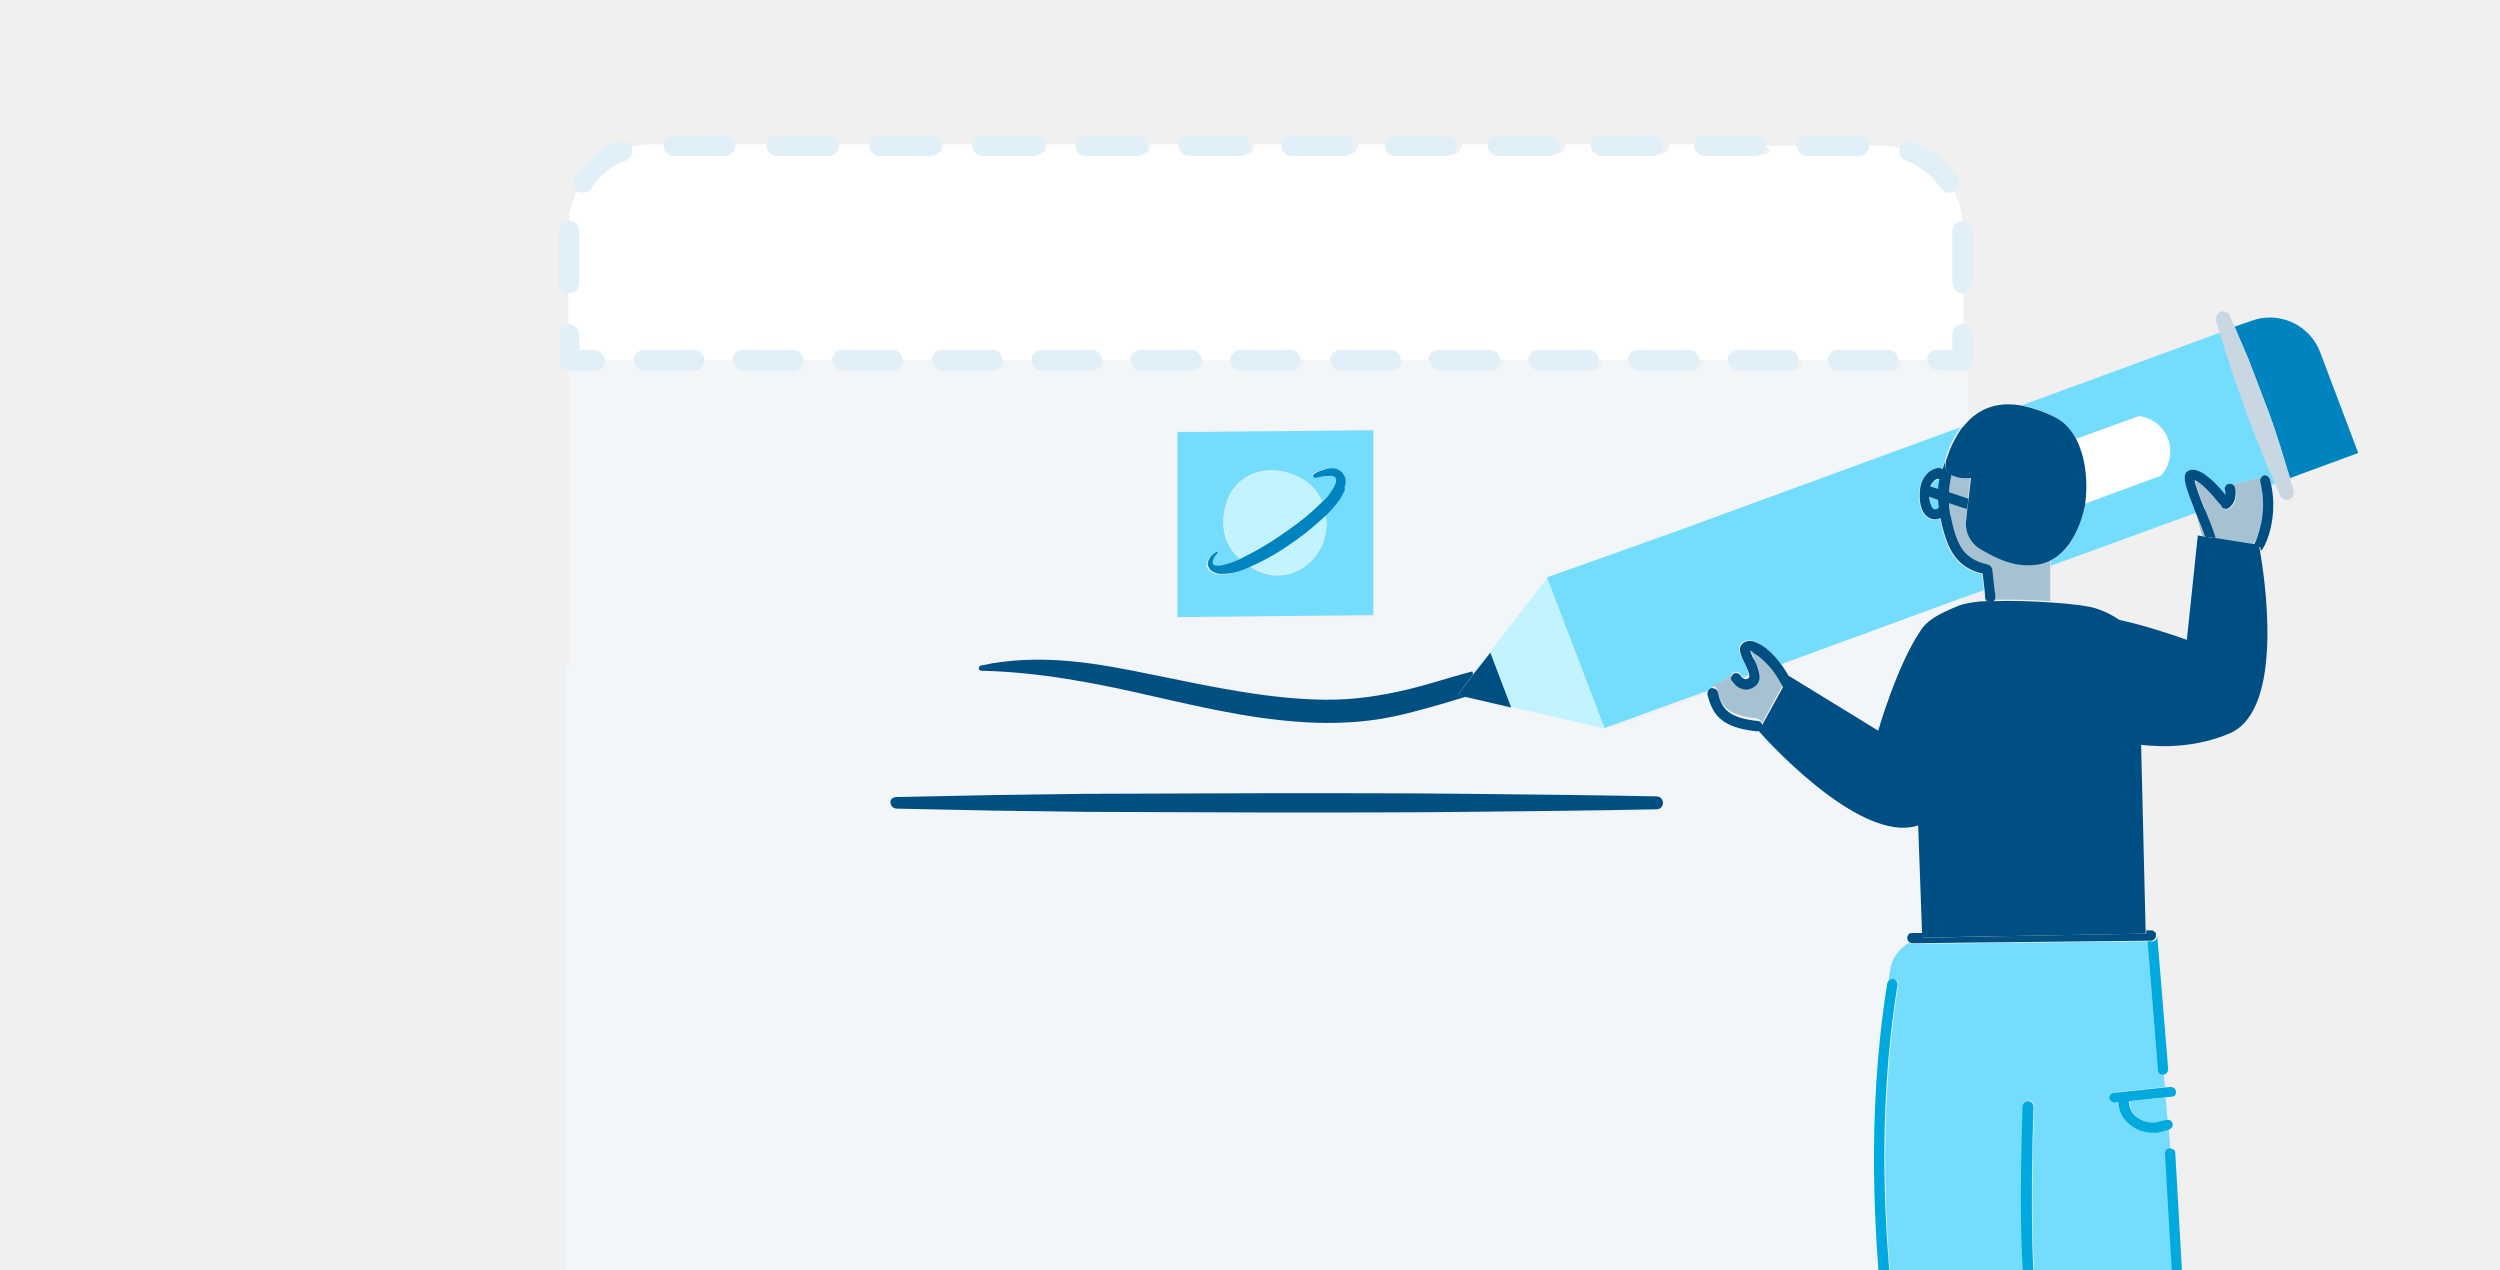
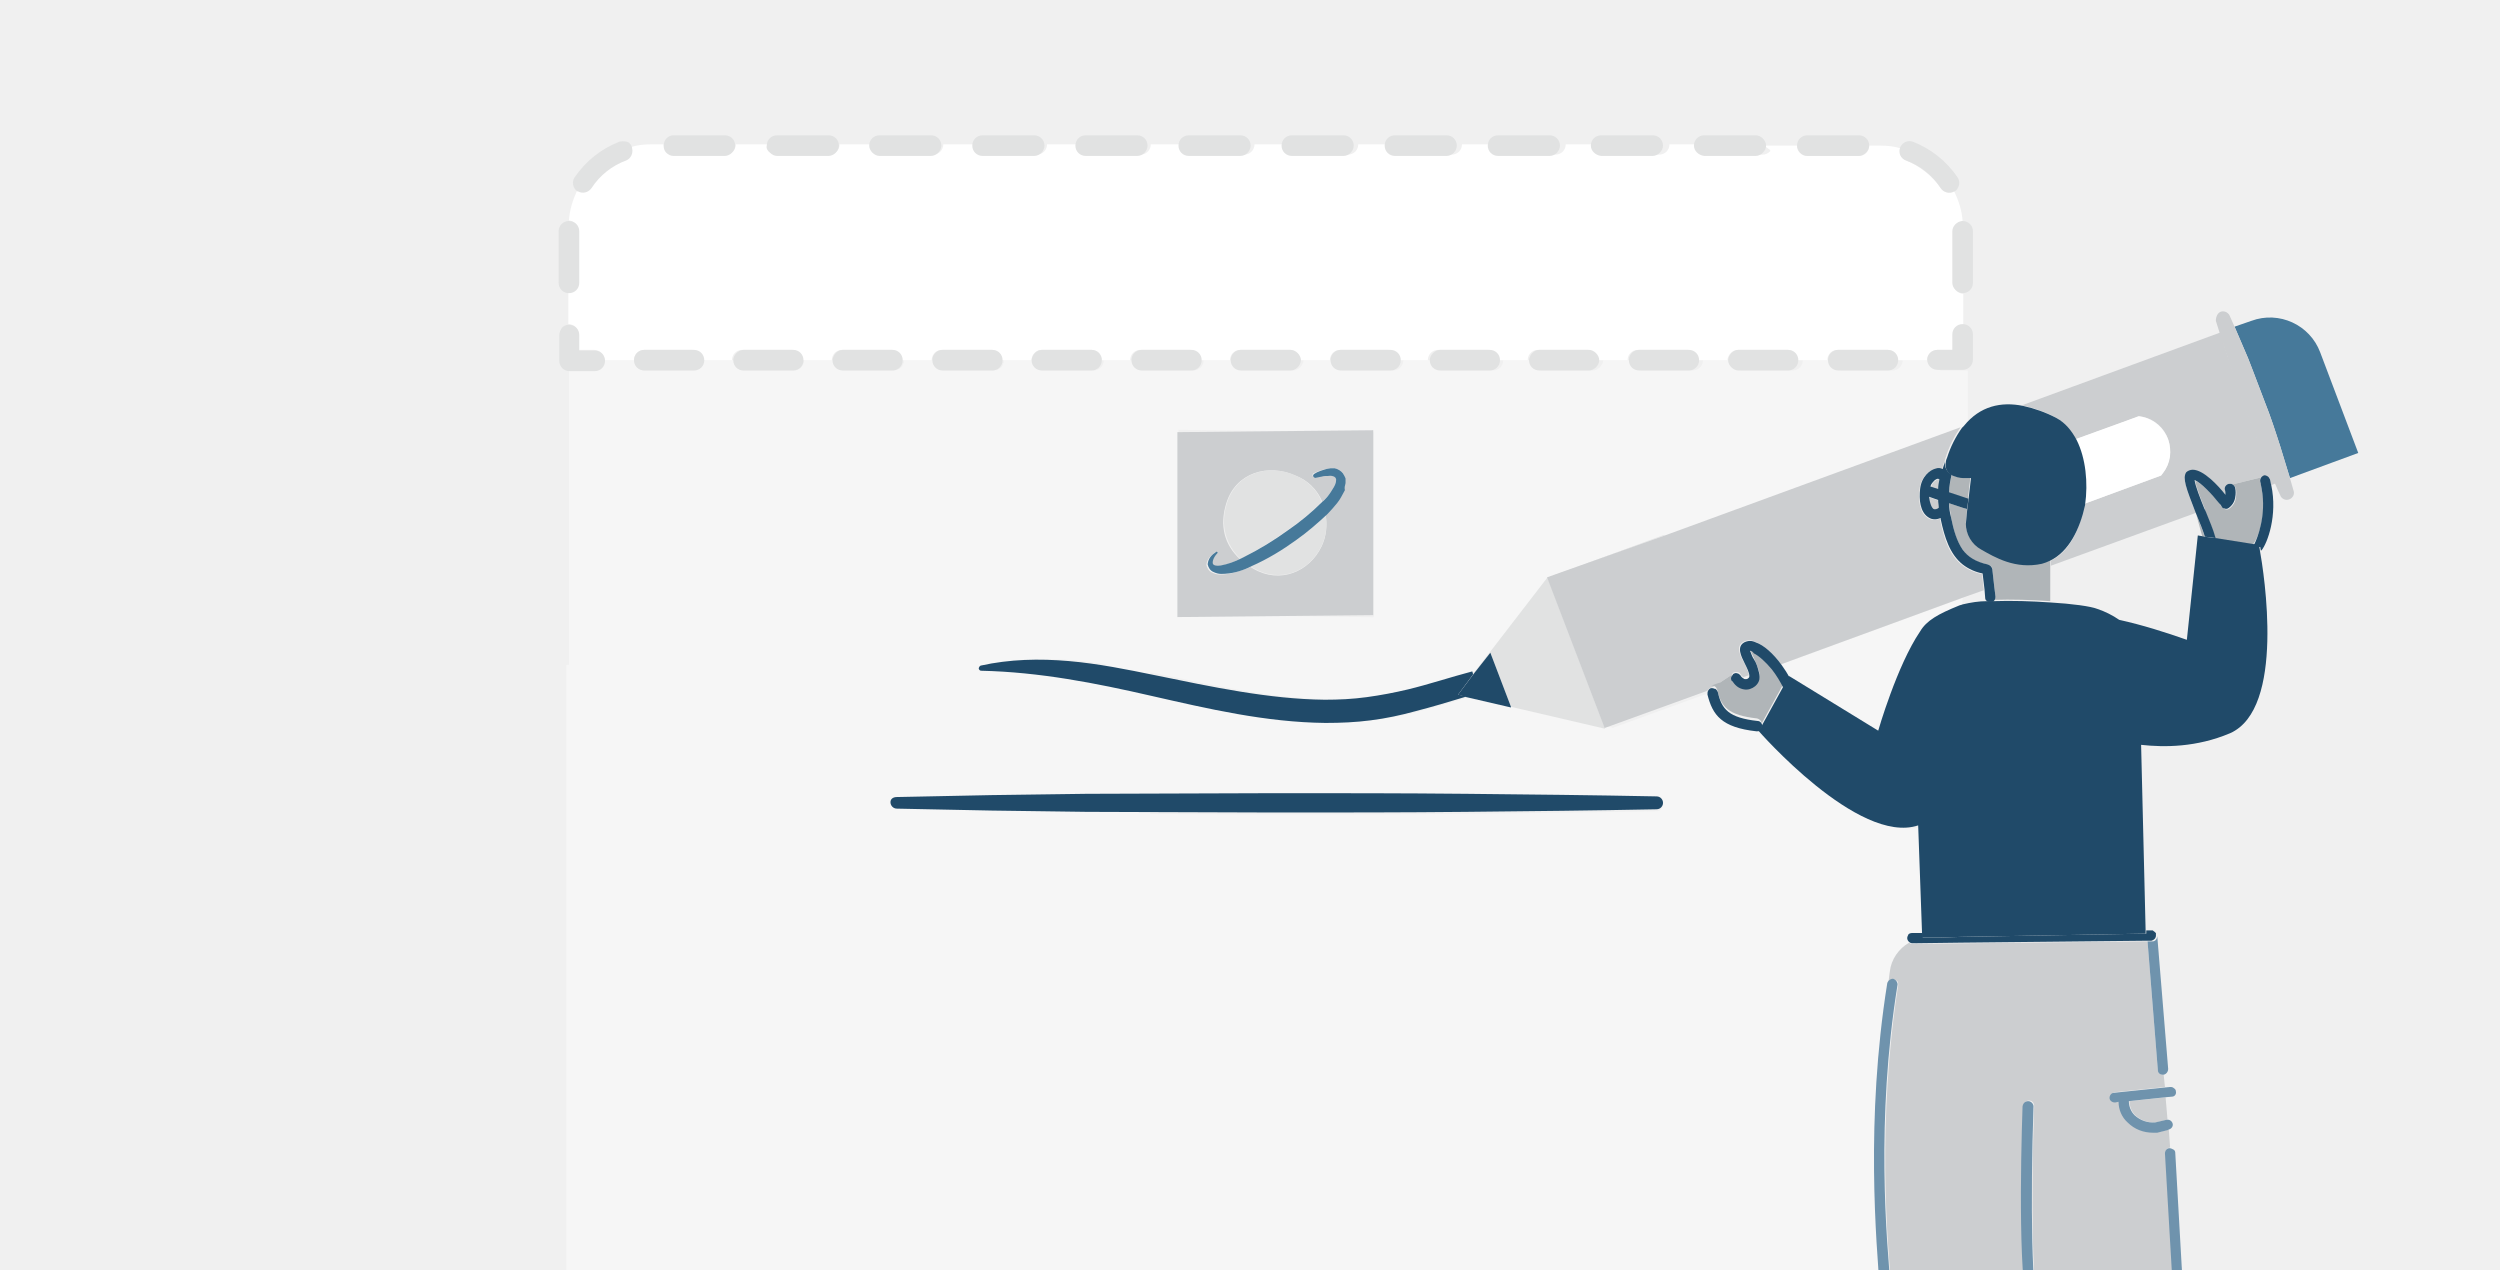
<svg xmlns="http://www.w3.org/2000/svg" id="Layer_1" viewBox="0 0 388 197">
-   <style>.st0{fill:none}.st1{fill:#f3f6f8}.st2{fill:#e9eff4}.st3{fill:#74dcfc}.st4{fill:#c2f4ff}.st5{fill:#0084c0}.st6{fill:#fff}.st7{fill:#e1eff9}.st9{fill:#004f82}.st10{fill:#00a9de}.st11{fill:#a6c1d1}.st12{fill:#004f84}</style>
+   <style>.st0{fill:none}.st1{fill:#F6F6F6}.st2{fill:#F6F6F6}.st3{fill:#CCCED0}.st4{fill:#E1E2E2}.st5{fill:#46799A}.st6{fill:#fff}.st7{fill:#E1E2E2}.st9{fill:#204A69}.st10{fill:#6F93AD}.st11{fill:#B0B5B8}.st12{fill:#204A69}</style>
  <g id="Page-1">
    <g id="Create-a-tagline">
      <g id="tagline" transform="translate(10 21)">
        <path id="Shape_2_" class="st0" d="M330.7 58.5l.2.5.9 3.3-.6-.1-1.7 16.2c-3.4-1.2-7-2.3-10.5-3.1-1.1-.7-2.2-1.3-3.4-1.7-1-.4-3.9-.8-7.3-1v-5.8l22.4-8.3z" />
        <path id="Shape_5_" class="st0" d="M285.8 201.7c0 4.3-.1 8.6-.4 11.5-.1.3-.1.5-.2.7s0 .4.1.6c0 .8-.2 1.5-.4 2.3-.7 1.4-7.1 2.7-9.5 3.9-.4.2-.8.5-1.1.9l-7.6-.1-81-.2c-11.5 0-22.9.1-34.4.1 1.7-.7 3.1-1.8 4.3-3.2 1.2-1.5 2-3.3 2.2-5.3.1-1.9.1-3.6.2-5.3l.4-10.6.2-5.4h126.6c.1 1.1.1 2.3.2 3.5.1 2.3.3 4.5.4 6.6z" />
        <path id="Shape_6_" class="st0" d="M302 184.5c.4-.1.7-.5.6-.9l2.6-.4c.1.2.2.4.4.5.6.4 1.7.7 3 .8 1.9 18.5 4.7 37.2 4.7 37.3-5.6-.1-11.3-.2-16.9-.2 3-13 4.2-32.2 4.5-37.1.5.1.9.1 1.1 0z" />
        <path id="Shape_7_" class="st0" d="M298 70.5l.1 1.3c0 .2.1.4.3.5v.1c-1.3 0-2.6.2-3.8.5v-1.1l3.4-1.3z" />
        <path id="Shape_10_" class="st1" d="M288 77.2c-3.6 5.3-6.5 15.4-6.5 15.4l-13.7-8.4c-.4-.7-.8-1.4-1.3-2.1l28.1-10.3v1.1c-.2 0-.4.1-.6.2-3.2 1.4-5 2.3-6 4.1z" />
        <path id="Shape_11_" class="st1" d="M81.5 150c-.2-2.7-1.3-5.4-2.9-7.5-.1-.1-.2-.2-.3-.4V36.5h3.9c.9 0 1.6-.7 1.6-1.6h4.6c0 .9.7 1.6 1.6 1.6h7.7c.9 0 1.6-.7 1.6-1.6h4.6c0 .9.7 1.6 1.6 1.6h7.7c.9 0 1.6-.7 1.6-1.6h4.6c0 .9.7 1.6 1.6 1.6h7.7c.9 0 1.6-.7 1.6-1.6h4.6c0 .9.7 1.6 1.6 1.6h7.7c.9 0 1.6-.7 1.6-1.6h4.6c0 .9.7 1.6 1.6 1.6h7.7c.9 0 1.6-.7 1.6-1.6h4.6c0 .9.7 1.6 1.6 1.6h7.7c.9 0 1.6-.7 1.6-1.6h4.6c0 .9.7 1.6 1.6 1.6h7.7c.4 0 .8-.2 1.1-.5s.5-.7.5-1.1h4.6c0 .9.7 1.6 1.6 1.6h7.7c.9 0 1.6-.7 1.6-1.6h4.6c0 .9.7 1.6 1.6 1.6h7.7c.9 0 1.6-.7 1.6-1.6h4.6c0 .9.7 1.6 1.6 1.6h7.7c.4 0 .8-.2 1.1-.5s.5-.7.5-1.1h4.6c0 .9.7 1.6 1.6 1.6h7.7c.9 0 1.6-.7 1.6-1.6h4.6c0 .4.2.8.5 1.1s.7.5 1.1.5h7.7c.9 0 1.6-.7 1.6-1.6h4.6c0 .9.7 1.6 1.6 1.6h7.7c.9 0 1.6-.7 1.6-1.6h4.6c0 .9.7 1.6 1.6 1.6h3.9V45l-.3.3-45.9 16.8V62L231 68.7l-11.4 14.8c0-.1-.1-.2-.1-.4-3.4.9-6.7 2-10 2.8-2.1.6-4.2 1-6.4 1.2-2.2.3-4.3.4-6.5.4-8.7 0-17.5-2-26.3-3.8-4.4-.9-8.9-1.8-13.4-2.2s-9.2-.3-13.7.7c-.2 0-.3.3-.3.5s.2.3.4.3c9 .2 17.6 2 26.4 3.9 8.8 1.9 17.7 4.1 27 4.2 2.3 0 4.7-.1 7-.4s4.6-.7 6.9-1.4c2.7-.7 5.4-1.5 8-2.3l7 1.6v-.1l14.5 3.4h.1v.1l16-5.8c-.1.1-.1.3 0 .4.8 3.2 2.2 5.1 7.6 5.7h.1c.1 0 .3 0 .4-.1l-.1.3s15.5 17.8 24.8 14.7l.6 16.7H288c-.2 0-.4.1-.6.2-.1.1-.2.3-.2.6 0 .2.1.5.3.6-1.7.9-2.8 2.6-3.1 4.5-.1.5-.1 1-.2 1.5-.1.1-.1.2-.2.4-3.4 21.3-1.7 40-1 48 .1 1.3.2 2.3.2 3 0 .8.5 1.5 1.1 2 .5.4 1.1.6 1.7.8 0 1.9.1 4 .3 6.2H158.6l1.3-36.8c0-.2-.1-.4-.2-.5s-.3-.2-.5-.2l-16.6.1v-6.9c0-14.4-11.7-26.1-26.1-26.1h-4.3l1.7-2.7c.1 0 .2 0 .3-.1 1.2-2.2 1.1-4.8.5-7.1-.6-2.3-1.5-4.6-2.6-6.7-1.2-2.1-2.5-4.1-4-6s-3.2-3.6-5.1-5.1c-.2-.2-.5-.2-.7-.2-.3.1-.5.2-.6.5-2.6 5.5-3.8 11.9-2.6 18.1.7 3 2 6 4.3 8.2.5.4 1 .8 1.6 1.2H93.2v43l-.2.2v-.3c-.2-1.1-.8-2.1-1.6-2.9-.8-.8-1.8-1.4-2.9-1.7-.3-.1-.5-.1-.8-.2l-.4-.1h-.5c-.8 0-1.5.4-2 .9-.5.6-.8 1.3-.8 2 0 .6.2 1.2.5 1.8.5 1 1.2 2 2.1 2.6s1.9 1.1 3 1.2h.5c-.4.5-.7 1-1 1.5-.4.6-.7 1.2-.9 1.8-.4-.8-1-1.5-1.7-2-1-.7-2.1-1.1-3.2-1.2-.6-.1-1.1-.1-1.7 0-.8.1-1.5.5-2 1.1-.5.7-.6 1.5-.4 2.3.2.6.4 1.1.8 1.6.6 1 1.5 1.8 2.5 2.3s2.1.8 3.2.8c.3 0 .6 0 .9-.1v.1c-.3 1.5-.5 2.9-.5 4.4-.1-.2-.2-.4-.4-.5-.7-.9-1.7-1.5-2.8-1.8-1.1-.3-2.3-.3-3.4-.1-.3.1-.7.2-1 .4v-17.2c.7-1.1 1.3-2.3 1.9-3.6.8-2.3 1.3-5 1.1-7.7zm121.7-75.2V46.1l-30.3-.4v28.7l30.3.4zm-74 30l14.7.3 14.7.2 29.5.1c9.8 0 19.6 0 29.5-.1 9.8-.1 19.6-.2 29.5-.4.6 0 1-.5 1-1s-.4-1-1-1c-9.8-.2-19.6-.3-29.5-.4-9.8-.1-19.6-.1-29.5-.1l-29.5.1-14.7.2-14.7.3c-.6 0-1 .5-1 1s.4.7 1 .8z" />
        <path id="Shape_13_" class="st2" d="M85.6 222.2h.4c1.2 0 2.3-.2 3.5-.5 9.9-.1 19.8-.1 29.7-.1 1.7.7 3.5 1 5.3.9h21c2 .1 4-.2 5.8-1 11.5 0 22.9-.1 34.4-.1l81 .2 7.6.1c-.5.8.5 1.4.5 1.4l21.5-.3c.1-.3.1-.6.2-.9 5.6.1 11.3.1 16.9.2.1.4.4.6.8.6h.1c.3 0 .6-.3.6-.6 10.9.2 21.9.4 32.8.7.2 0 .3.1.3.3s-.1.3-.3.3c-27 .9-54 1.1-81 1.3l-81 .2c-54-.2-108-.1-162-1.1-.3 0-.6-.3-.6-.6s.3-.6.6-.6c19.5-.4 39-.7 58.6-.8 1 .2 2.1.4 3.3.4z" />
        <path id="Shape_25_" class="st2" d="M86.8 221.7h2.7c-1.1.3-2.3.5-3.5.5.3 0 .6-.2.8-.5z" />
        <g id="Group" transform="matrix(-1 0 0 1 203.429 45.57)">
          <path id="Shape_26_" class="st3" d="M30.7.5v28.7L.3 28.9V.2l30.4.3zM5 9.6c.3.7.7 1.3 1.2 2 .5.6 1 1.2 1.5 1.7-.3 1.7-.1 3.4.6 4.9 1.9 4 6.5 5.9 10.6 3.5.2-.1.3-.2.5-.3.1.1.3.1.4.2 1.3.5 2.7 1 4.3 1 .4 0 .8-.1 1.2-.3.5-.2.8-.7.9-1.2-.1-1-.8-1.5-1.3-1.9h-.2s-.1.2 0 .2c.4.5.8 1.2.7 1.6-.1.3-.6.4-1.2.3-1.1-.2-2.2-.6-3.2-1.1 2.4-2.2 3.2-5.2 2.1-8.7-1.5-4.8-6.5-6.1-10.6-4.3-2 .7-3.5 2.2-4.3 4.1l-.8-.8c-.4-.5-.7-1-1-1.5-.3-.6-.4-1.1-.3-1.4.1-.2.6-.5 1.3-.4.3 0 .6 0 .9.1l1 .2c.2 0 .3-.1.4-.2s0-.3-.1-.4c-.7-.3-1.4-.6-2.1-.7l-.6-.1h-.6c-.6.1-1 .4-1.3.8-.2.2-.3.5-.3.8v.7c0 .4.1.8.3 1.2z" />
          <path id="Shape_27_" class="st4" d="M13.6 15.7c-1.9-1.3-3.7-2.7-5.3-4.4.7-1.8 2.2-3.3 4.1-4.1 4.1-1.8 9.1-.5 10.6 4.3 1.1 3.4.2 6.4-2.1 8.7l-.4-.2c-2.4-1.3-4.7-2.7-6.9-4.3z" />
          <path id="Shape_28_" class="st4" d="M19.4 21.3c-.2.1-.3.2-.5.3-4.1 2.4-8.7.6-10.6-3.5-.7-1.5-.9-3.3-.6-4.9 1.5 1.5 3.1 2.8 4.8 4 2.1 1.7 4.4 3 6.9 4.1z" />
          <path id="Shape_29_" class="st5" d="M4.6 7.7c.1-.3.2-.5.4-.8.3-.4.8-.7 1.3-.8h.6l.6.1c.7.2 1.4.4 2 .8.1.1.2.3.1.4s-.2.2-.3.2l-1-.2c-.3-.1-.6-.1-1-.1-.6-.1-1.1.1-1.2.4-.1.2 0 .8.3 1.3s.6 1 1 1.5c.3.3.5.6.8.8 1.6 1.6 3.4 3.1 5.3 4.4 2.2 1.6 4.5 3 6.9 4.2l.4.2c1 .5 2.1.9 3.2 1.1.6.1 1.1 0 1.2-.3.1-.4-.2-1.1-.7-1.6-.1-.1 0-.2 0-.2s.2-.1.2 0c.6.4 1.2.9 1.3 1.9-.1.5-.4 1-.9 1.2-.4.2-.8.3-1.2.3-1.6 0-3-.4-4.3-1-.1-.1-.3-.1-.4-.2-2.5-1.1-4.8-2.5-7-4.1-1.7-1.2-3.3-2.6-4.8-4-.5-.5-1-1.1-1.5-1.7-.5-.6-.8-1.3-1.2-2 .1-.3 0-.7-.1-1.1v-.7z" />
        </g>
        <path id="Shape_30_" class="st4" d="M239.1 92.1l-14.6-3.4-3.2-8.4-2.6 3.3v-.1l11.4-14.8 18.2-6.7v.1l-18.1 6.6 8.9 23.4z" />
        <path id="Shape_31_" class="st3" d="M322.6 43.7l-.6-.1-1.9.7-8 2.9c-.8-1.5-1.8-2.8-3.1-3.4-1.6-.9-3.4-1.5-5.2-1.9l30.8-11.3c.5 1.7 1 3.4 1.6 5 .7 2.3 1.6 4.6 2.4 6.9.8 2.3 1.7 4.6 2.6 6.8.7 1.6 1.3 3.2 2 4.7l-.7.3c-.1-.3-.1-.6-.2-.9-.1-.2-.2-.4-.4-.5-.2-.1-.4-.1-.6-.1-.2.1-.3.2-.4.3l-4.5 1.1h-.4c-.4.1-.7.5-.6.9.1.3.1.5.1.8-1.2-1.4-3.4-3.9-5.1-3.9-.4 0-.8.2-1 .5-.6.9-.1 2.5 1.4 6.1l-22.5 8.2V66c2.9-1.4 4.6-4.9 5.1-8.8l.6-.2 9.5-3.5 1.9-.7.3-.4c1.1-1.5 1.4-3.5.8-5.2-.6-1.8-2.1-3.1-3.9-3.5z" />
        <path id="Shape_32_" class="st3" d="M290.4 53.6c.1-.1.3-.2.5-.2l.2.2c-.1.5-.1 1-.2 1.5l-1.2-.4c.1-.5.3-.9.7-1.1z" />
        <path id="Shape_33_" class="st3" d="M290.1 58c-.3-.2-.6-.9-.6-1.8l1.4.5c0 .4 0 .8.1 1.2-.3.1-.7.3-.9.1z" />
        <path id="Shape_34_" class="st3" d="M248.4 62.1l45.9-16.8c-1 1.4-1.8 3-2.3 4.6-.1.2-.1.4-.2.7-.2.4-.3.8-.4 1.3-.3-.1-.6-.1-1-.1-1.1.2-2.3 1.3-2.5 3.2-.2 1.5 0 3.6 1.3 4.4.3.2.7.3 1 .3s.6-.1.9-.2v.2c.6 2.8 1.3 5.3 3.4 7 .9.7 2 1.2 3.1 1.4l.3 2.5-3.4 1.2-28.1 10.3c-1.3-1.8-2.8-3-4-3.5-.6-.3-1.2-.3-1.8 0-1.3.7-.5 2.2.1 3.3.3.6.7 1.4.7 1.9l-.8.3c-.2-.1-.4-.3-.5-.5s-.3-.3-.5-.3-.4 0-.6.1c-.1.1-.2.2-.2.3l-1.8 1.2-1.3.8h-.1c-.3.1-.5.3-.6.5L239 92v-.1l-8.9-23.3 18.3-6.5z" />
        <path id="Shape_35_" class="st6" d="M293.1 30.9v2.4h-2.4c-.9 0-1.6.7-1.6 1.6h-4.6c0-.9-.7-1.6-1.6-1.6h-7.7c-.9 0-1.6.7-1.6 1.6H269c0-.9-.7-1.6-1.6-1.6h-7.7c-.4 0-.8.2-1.1.5-.3.3-.5.7-.5 1.1h-4.6c0-.9-.7-1.6-1.6-1.6h-7.7c-.9 0-1.6.7-1.6 1.6H238c0-.4-.2-.8-.5-1.1s-.7-.5-1.1-.5h-7.7c-.9 0-1.6.7-1.6 1.6h-4.6c0-.4-.2-.8-.5-1.1s-.7-.5-1.1-.5h-7.7c-.9 0-1.6.7-1.6 1.6H207c0-.9-.7-1.6-1.6-1.6H198c-.9 0-1.6.7-1.6 1.6h-4.6c0-.4-.2-.8-.5-1.1s-.7-.5-1.1-.5h-7.7c-.9 0-1.6.7-1.6 1.6h-4.6c0-.9-.7-1.6-1.6-1.6H167c-.9 0-1.6.7-1.6 1.6H161c0-.9-.7-1.6-1.6-1.6h-7.7c-.9 0-1.6.7-1.6 1.6h-4.6c0-.9-.7-1.6-1.6-1.6h-7.7c-.9 0-1.6.7-1.6 1.6H130c0-.9-.7-1.6-1.6-1.6h-7.7c-.9 0-1.6.7-1.6 1.6h-4.6c0-.9-.7-1.6-1.6-1.6h-7.7c-.9 0-1.6.7-1.6 1.6H99c0-.9-.7-1.6-1.6-1.6H90c-.9 0-1.6.7-1.6 1.6h-4.6c0-.9-.7-1.6-1.6-1.6h-2.4v-2.4c0-.9-.7-1.6-1.6-1.6v-4.9c.9 0 1.6-.7 1.6-1.6v-8c0-.8-.7-1.5-1.5-1.6.1-1.6.6-3.2 1.3-4.7.7.4 1.6.2 2.1-.5 1.3-2 3.2-3.5 5.4-4.3.8-.3 1.2-1.1.9-1.9 1-.3 2-.4 3.1-.4H93c0 .4.2.8.5 1.1s.7.5 1.1.5h8c.9 0 1.6-.7 1.6-1.6h4.9c0 .9.7 1.6 1.6 1.6h8c.9 0 1.6-.7 1.6-1.6h4.9c0 .9.7 1.6 1.6 1.6h8c.9 0 1.6-.7 1.6-1.6h4.9c0 .9.7 1.6 1.6 1.6h8c.9 0 1.6-.7 1.6-1.6h4.9c0 .9.7 1.6 1.6 1.6h8c.9 0 1.6-.7 1.6-1.6h4.9c0 .9.7 1.6 1.6 1.6h8c.9 0 1.6-.7 1.6-1.6h4.9c0 .9.7 1.6 1.6 1.6h8c.9 0 1.6-.7 1.6-1.6h4.9c0 .9.7 1.6 1.6 1.6h8c.9 0 1.6-.7 1.6-1.6h4.9c0 .9.7 1.6 1.6 1.6h8c.9 0 1.6-.7 1.6-1.6h4.9c0 .9.7 1.6 1.6 1.6h8c.9 0 1.6-.7 1.6-1.6h4.9c0 .9.7 1.6 1.6 1.6h8c.4 0 .8-.2 1.1-.5s-.7-.5-.7-.9h4.9c0 .9.7 1.6 1.6 1.6h8c.9 0 1.6-.7 1.6-1.6h1.7c1.1 0 2.1.1 3.1.4-.2.8.2 1.6.9 1.9 2.2.9 4.1 2.4 5.4 4.3.4.7 1.4.9 2.1.5.7 1.5 1.2 3 1.3 4.7-.8 0-1.5.7-1.5 1.6v8c0 .4.2.8.5 1.1.3.3.7.5 1.1.5v4.9c-.4 0-.8.2-1.1.5-.4.1-.5.5-.5.9z" />
        <path id="Shape_36_" class="st7" d="M268.9 1.6c0-.9.7-1.6 1.6-1.6h8c.9 0 1.6.7 1.6 1.6 0 .4-.2.8-.5 1.1s-.7.5-1.1.5h-8c-.9 0-1.6-.8-1.6-1.6z" />
        <path id="Shape_37_" class="st7" d="M78.3 13.3c.9 0 1.6.7 1.6 1.6v8c0 .9-.7 1.6-1.6 1.6s-1.6-.7-1.6-1.6v-8c0-.9.7-1.6 1.6-1.6z" />
        <path id="Shape_38_" class="st7" d="M294.6 24.5c-.4 0-.8-.2-1.1-.5s-.5-.7-.5-1.1v-8c0-.8.7-1.5 1.5-1.6h.1c.9 0 1.6.7 1.6 1.6v8c0 .9-.7 1.6-1.6 1.6z" />
        <path id="Shape_39_" class="st7" d="M284.9 1.9c.3-.8 1.2-1.2 2-.9 2.8 1.1 5.2 3 6.9 5.5.5.7.3 1.7-.4 2.2h-.1c-.7.4-1.6.2-2.1-.5-1.3-2-3.2-3.5-5.4-4.3-.8-.3-1.2-1.1-.9-2 0 .1 0 0 0 0z" />
        <path id="Shape_40_" class="st7" d="M78.3 29.4c.9 0 1.6.7 1.6 1.6v2.4h2.4c.9 0 1.6.7 1.6 1.6 0 .9-.7 1.6-1.6 1.6h-3.9c-.9 0-1.6-.7-1.6-1.6v-4c0-.4.2-.8.4-1.1s.7-.5 1.1-.5z" />
        <path id="Shape_41_" class="st7" d="M290.7 33.3h2.3v-2.4c0-.9.7-1.6 1.6-1.6s1.6.7 1.6 1.6v3.9c0 .9-.7 1.6-1.6 1.6h-3.9c-.9 0-1.6-.7-1.6-1.6 0-.8.7-1.5 1.6-1.5z" />
        <path id="Shape_42_" class="st7" d="M236.9 1.6c0-.9.7-1.6 1.6-1.6h8c.9 0 1.6.7 1.6 1.6 0 .4-.2.8-.5 1.1s-.7.5-1.1.5h-8c-.9-.1-1.6-.8-1.6-1.6z" />
        <path id="Shape_43_" class="st7" d="M230.5 3.2h-8c-.9 0-1.6-.7-1.6-1.6s.7-1.6 1.6-1.6h8c.9 0 1.6.7 1.6 1.6 0 .8-.7 1.6-1.6 1.6z" />
        <path id="Shape_44_" class="st7" d="M252.9 1.6c0-.9.7-1.6 1.6-1.6h8c.4 0 .8.2 1.1.5s.5.7.5 1.1-.2.8-.5 1.1-.7.5-1.1.5h-8c-.9-.1-1.6-.8-1.6-1.6z" />
        <path id="Shape_45_" class="st7" d="M124.9 1.6c0-.9.7-1.6 1.6-1.6h8c.9 0 1.6.7 1.6 1.6 0 .4-.2.8-.5 1.1s-.7.5-1.1.5h-8c-.4 0-.8-.2-1.1-.5-.3-.3-.5-.7-.5-1.1z" />
        <path id="Shape_46_" class="st7" d="M244.4 33.3h7.7c.9 0 1.6.7 1.6 1.6 0 .9-.7 1.6-1.6 1.6h-7.7c-.9 0-1.6-.7-1.6-1.6 0-.9.7-1.6 1.6-1.6z" />
        <path id="Shape_47_" class="st7" d="M259.8 33.3h7.7c.9 0 1.6.7 1.6 1.6 0 .9-.7 1.6-1.6 1.6h-7.7c-.4 0-.8-.2-1.1-.5-.3-.3-.5-.7-.5-1.1.1-.9.8-1.6 1.6-1.6z" />
        <path id="Shape_48_" class="st7" d="M213.5 33.3h7.7c.9 0 1.6.7 1.6 1.6 0 .9-.7 1.6-1.6 1.6h-7.7c-.9 0-1.6-.7-1.6-1.6 0-.4.2-.8.5-1.1s.7-.5 1.1-.5z" />
        <path id="Shape_49_" class="st7" d="M275.3 33.3h7.7c.9 0 1.6.7 1.6 1.6 0 .9-.7 1.6-1.6 1.6h-7.7c-.9 0-1.6-.7-1.6-1.6 0-.9.7-1.6 1.6-1.6z" />
        <path id="Shape_50_" class="st7" d="M228.9 33.3h7.7c.4 0 .8.2 1.1.5s.5.7.5 1.1c0 .4-.2.8-.5 1.1s-.7.5-1.1.5h-7.7c-.9 0-1.6-.7-1.6-1.6.1-.9.8-1.6 1.6-1.6z" />
        <path id="Shape_51_" class="st7" d="M109 1.6c0-.9.7-1.6 1.6-1.6h8c.9 0 1.6.7 1.6 1.6 0 .4-.2.8-.5 1.1s-.7.5-1.1.5h-8c-.4 0-.8-.2-1.1-.5-.4-.3-.6-.7-.5-1.1z" />
        <path id="Shape_52_" class="st7" d="M182.5 3.2h-8c-.9 0-1.6-.7-1.6-1.6s.7-1.6 1.6-1.6h8c.9 0 1.6.7 1.6 1.6 0 .8-.7 1.6-1.6 1.6z" />
        <path id="Shape_53_" class="st7" d="M166.5 3.2h-8c-.9 0-1.6-.7-1.6-1.6s.7-1.6 1.6-1.6h8c.9 0 1.6.7 1.6 1.6 0 .8-.7 1.6-1.6 1.6z" />
        <path id="Shape_54_" class="st7" d="M150.5 3.2h-8c-.9 0-1.6-.7-1.6-1.6s.7-1.6 1.6-1.6h8c.9 0 1.6.7 1.6 1.6 0 .8-.7 1.6-1.6 1.6z" />
        <path id="Shape_55_" class="st7" d="M93 1.6c0-.9.7-1.6 1.5-1.6h8c.9 0 1.6.7 1.6 1.6 0 .4-.2.8-.5 1.1s-.7.5-1.1.5h-8c-.4 0-.8-.2-1.1-.5-.3-.3-.4-.7-.4-1.1z" />
        <path id="Shape_56_" class="st7" d="M81.8 8.2c-.5.7-1.4.9-2.1.5h-.1c-.7-.5-.9-1.5-.4-2.2C80.9 4 83.3 2.1 86.1 1c.4-.1.8-.1 1.2 0s.7.5.8.9V2c.2.8-.2 1.6-.9 1.9-2.2.8-4.1 2.3-5.4 4.3z" />
        <path id="Shape_57_" class="st7" d="M214.5 3.2h-8c-.9 0-1.6-.7-1.6-1.6s.7-1.6 1.6-1.6h8c.9 0 1.6.7 1.6 1.6 0 .8-.7 1.6-1.6 1.6z" />
        <path id="Shape_58_" class="st7" d="M198.5 3.2h-8c-.9 0-1.6-.7-1.6-1.6s.7-1.6 1.6-1.6h8c.9 0 1.6.7 1.6 1.6 0 .8-.7 1.6-1.6 1.6z" />
        <path id="Shape_59_" class="st7" d="M136.3 33.3h7.7c.9 0 1.6.7 1.6 1.6 0 .9-.7 1.6-1.6 1.6h-7.7c-.9 0-1.6-.7-1.6-1.6 0-.9.7-1.6 1.6-1.6z" />
        <path id="Shape_60_" class="st7" d="M90 33.3h7.7c.9 0 1.6.7 1.6 1.6 0 .9-.7 1.6-1.6 1.6H90c-.9 0-1.6-.7-1.6-1.6 0-.9.7-1.6 1.6-1.6z" />
        <path id="Shape_61_" class="st7" d="M105.4 33.3h7.7c.9 0 1.6.7 1.6 1.6 0 .9-.7 1.6-1.6 1.6h-7.7c-.9 0-1.6-.7-1.6-1.6 0-.4.2-.8.5-1.1s.7-.5 1.1-.5z" />
        <path id="Shape_62_" class="st7" d="M151.7 33.3h7.7c.9 0 1.6.7 1.6 1.6 0 .9-.7 1.6-1.6 1.6h-7.7c-.9 0-1.6-.7-1.6-1.6.1-.9.8-1.6 1.6-1.6z" />
        <path id="Shape_63_" class="st7" d="M167.2 33.3h7.7c.9 0 1.6.7 1.6 1.6 0 .9-.7 1.6-1.6 1.6h-7.7c-.9 0-1.6-.7-1.6-1.6 0-.9.7-1.6 1.6-1.6z" />
        <path id="Shape_64_" class="st7" d="M120.8 33.3h7.7c.9 0 1.6.7 1.6 1.6 0 .9-.7 1.6-1.6 1.6h-7.7c-.9 0-1.6-.7-1.6-1.6.1-.9.8-1.6 1.6-1.6z" />
        <path id="Shape_65_" class="st7" d="M198.1 33.3h7.7c.9 0 1.6.7 1.6 1.6 0 .9-.7 1.6-1.6 1.6h-7.7c-.9 0-1.6-.7-1.6-1.6 0-.9.7-1.6 1.6-1.6z" />
        <path id="Shape_66_" class="st7" d="M182.6 33.3h7.7c.4 0 .8.2 1.1.5s.5.7.5 1.1c0 .4-.2.8-.5 1.1s-.7.5-1.1.5h-7.7c-.9 0-1.6-.7-1.6-1.6 0-.9.7-1.6 1.6-1.6z" />
        <path id="Shape_75_" class="st6" d="M312 47.2l8-2.9 1.9-.7.6.1c1.8.4 3.3 1.7 4 3.5.6 1.8.4 3.7-.8 5.2l-.3.4-1.9.7L314 57l-.7.3c.5-3.6.1-7.3-1.3-10.1z" />
        <path id="Shape_76_" class="st5" d="M341.5 41.4c-.9-2.3-1.7-4.5-2.6-6.8-.7-1.6-1.4-3.3-2.1-4.9l2.6-.9c4.3-1.6 9.1.6 10.7 4.9l5.9 15.6-10.6 3.9c-.5-1.6-1-3.2-1.5-4.9-.8-2.4-1.5-4.7-2.4-6.9z" />
        <path id="Shape_80_" class="st1" d="M77.9 82.2h90.6v109.7H77.9V82.2z" />
-         <path id="Shape_82_" d="M334.6 27.4c.5-.2 1.1 0 1.4.5.3.6.5 1.2.8 1.8.7 1.6 1.4 3.3 2.1 4.9.9 2.2 1.7 4.5 2.6 6.8s1.7 4.6 2.4 6.9c.5 1.6 1 3.2 1.5 4.9l.6 2.1c.1.5-.2 1-.7 1.2s-1 0-1.3-.4c-.3-.6-.6-1.3-.9-2-.7-1.6-1.4-3.1-2-4.7-.9-2.3-1.8-4.5-2.6-6.8s-1.7-4.6-2.4-6.9c-.5-1.7-1.1-3.3-1.6-5-.2-.6-.4-1.3-.6-1.9 0-.7.3-1.2.7-1.4z" fill="#c8d7e2" />
+         <path id="Shape_82_" d="M334.6 27.4c.5-.2 1.1 0 1.4.5.3.6.5 1.2.8 1.8.7 1.6 1.4 3.3 2.1 4.9.9 2.2 1.7 4.5 2.6 6.8s1.7 4.6 2.4 6.9c.5 1.6 1 3.2 1.5 4.9l.6 2.1c.1.5-.2 1-.7 1.2s-1 0-1.3-.4c-.3-.6-.6-1.3-.9-2-.7-1.6-1.4-3.1-2-4.7-.9-2.3-1.8-4.5-2.6-6.8s-1.7-4.6-2.4-6.9c-.5-1.7-1.1-3.3-1.6-5-.2-.6-.4-1.3-.6-1.9 0-.7.3-1.2.7-1.4z" fill="#CCCED0" />
        <path id="Shape_83_" class="st9" d="M129.2 102.7l14.7-.3 14.7-.2 29.5-.1c9.8 0 19.6 0 29.5.1 9.8.1 19.6.2 29.5.4.6 0 1 .5 1 1s-.4 1-1 1c-9.8.2-19.6.3-29.5.4-9.8.1-19.6.1-29.5.1l-29.5-.1-14.7-.2-14.7-.3c-.6 0-1-.5-1-1s.4-.8 1-.8z" />
        <path id="Shape_84_" class="st9" d="M216.3 86.8l1.3.3c-2.6.8-5.3 1.6-8 2.3-2.2.6-4.5 1.1-6.9 1.4-2.3.3-4.6.4-7 .4-9.3-.1-18.2-2.2-27-4.2-8.7-2-17.4-3.7-26.4-3.9-.2 0-.3-.1-.4-.3 0-.2.1-.4.3-.5 4.5-1 9.1-1.1 13.7-.7 4.6.4 9 1.3 13.4 2.2 8.8 1.8 17.6 3.7 26.3 3.8 2.2 0 4.3-.1 6.5-.4s4.3-.7 6.4-1.2c3.3-.8 6.6-1.9 10-2.8 0 .1.1.2.1.4v.1l-2.3 3.1z" />
        <path id="Shape_85_" class="st3" d="M324.6 153.2c-1.2.1-2.3-.3-3.2-1.1-.6-.6-.9-1.4-.9-2.2l5.6-.6.3 3.5h-.1l-1.7.4z" />
        <path id="Shape_86_" class="st3" d="M283.8 131c-.3 0-.5.1-.7.3.1-.5.1-1 .2-1.5.2-1.9 1.4-3.6 3-4.5.1.1.3.2.5.2l7.8-.1 28.7-.3 1.6 20c0 .4.4.7.8.7h.1l.2 1.9-7.7.8c-.4 0-.7.4-.7.8s.4.8.8.7h.1l.5-.1c0 1.2.5 2.3 1.4 3.2 1.1 1 2.5 1.6 4 1.6h.6l1.6-.4.2 2.8c-.4 0-.7.4-.7.8l1.4 24c-7.2 1-18.7 2-20.9.6-1.2-1.4-1.4-17.3-.9-31.9 0-.4-.3-.8-.8-.8-.4 0-.8.3-.8.8-.3 8.9-.7 28.9 1.2 32.7l-2.6.4v-.1c0-.2-.2-.4-.3-.5s-.4-.2-.6-.1c-1.6.3-4.3.8-7.1 1.1-4.2.5-8.8.6-10.4-.7-.3-.2-.5-.5-.5-.8 0-.7-.1-1.8-.2-3.1-.7-7.9-2.3-26.5 1-47.6 0-.2 0-.4-.1-.6-.3-.2-.5-.3-.7-.3z" />
        <path id="Shape_87_" class="st10" d="M282.9 131.6c.1-.4.5-.7.9-.7.4.1.7.5.7.9-3.4 21.1-1.7 39.7-1 47.7.1 1.3.2 2.4.2 3.1 0 .3.2.6.5.8 1.6 1.2 6.2 1.1 10.4.7 2.8-.3 5.5-.8 7.1-1.1.2 0 .4 0 .6.1s.3.3.3.5v.1c.1.4-.2.8-.6.9-.2 0-.6.1-1.1.2-1.4.3-3.7.7-6.4 1-1.7.2-3.3.3-5 .3-1 0-2.1-.1-3.1-.2v-.9c-.1-.4-.4-.6-.8-.6s-.8.4-.8.8v.3c-.6-.2-1.2-.4-1.7-.8-.6-.5-1.1-1.2-1.1-2 0-.7-.1-1.7-.2-3-.6-8-2.3-26.8 1.1-48.1z" />
        <path id="Shape_88_" class="st10" d="M304.8 149.9c.4 0 .8.4.8.8-.5 14.6-.3 30.5.9 31.9 2.2 1.5 13.7.5 20.9-.6l-1.4-24c0-.4.3-.8.7-.8.2 0 .4.1.6.2.2.1.3.3.3.5l1.4 24.7c0 .4-.3.8-.7.8-.4.1-1.5.2-2.9.4-3.4.4-8.9 1-13.3 1h-1.9l-.1-.6c0-.1 0-.1-.1-.2-.1-.3-.5-.5-.8-.5-.4.1-.7.4-.7.9v.3c-1.3-.1-2.4-.4-3-.8-.2-.1-.3-.3-.4-.5-1.9-3.8-1.5-23.9-1.2-32.7.1-.5.4-.8.9-.8z" />
        <path id="Shape_89_" class="st10" d="M325.7 145.8c-.5 0-.8-.3-.8-.7l-1.6-20h.8c.4 0 .7-.4.7-.8v-.2.1l1.7 20.7c0 .5-.4.9-.8.9z" />
        <path id="Shape_90_" class="st10" d="M327.1 149.2l-1.1.1-5.6.6c0 .8.3 1.6.9 2.2.9.8 2 1.2 3.2 1.1l1.7-.4h.1c.4-.1.8.2.9.6.1.4-.2.8-.6.9l-.2.1-1.6.4h-.6c-1.5 0-2.9-.5-4-1.6-.9-.8-1.4-2-1.4-3.2l-.5.1h-.1c-.4 0-.8-.3-.8-.7s.3-.8.7-.8l7.7-.8 1-.1c.2 0 .4 0 .6.2.2.1.3.3.3.5.1.4-.2.8-.6.8z" />
        <path id="Shape_91_" class="st11" d="M275.3 220.8c2.4-1.2 8.8-2.5 9.5-3.9.3-.7.4-1.5.4-2.3.2.3.5.4.8.4s.6-.2.7-.5c1.2-4 .7-11.8.2-19.3-.1-1.2-.1-2.3-.2-3.4-.1-2.1-.2-4.1-.3-5.9 1 .1 2 .2 3.1.2 1.7 0 3.3-.1 5-.3 2.6-.3 5-.7 6.4-1-.3 4.9-1.5 24.1-4.5 37.1-.1.3-.1.6-.2.9l-21.5.3s-.9-.6-.5-1.4c.3-.4.7-.7 1.1-.9z" />
        <path id="Shape_92_" class="st11" d="M312.1 184.9c4.4 0 10-.6 13.3-1-.7 5.4-3.8 29.7-2.6 32.2.7 1.4 7.1 2.7 9.5 3.9 2.3 1.1.6 2.2.6 2.2l-18-.3v-.1c0-.2-2.8-18.6-4.7-37 .6 0 1.2.1 1.9.1z" />
        <path id="Shape_93_" class="st11" d="M299.7 71.6l-.2-1.6-.3-2.7c0-.3-.3-.6-.7-.7-1.9-.3-3.1-1.1-3.9-2.3-1-1.3-1.4-3-1.8-5-.1-.7-.2-1.4-.3-2.2l2.1.7.7.2-.2 2.1c0 1.7.9 3.2 2.4 4 2.1 1.2 5.3 3.2 9.4 2.2.5-.1.9-.3 1.3-.5v6.5c-3-.2-5.9-.3-8.9-.2.2.1.4-.2.4-.5z" />
        <path id="Shape_94_" class="st11" d="M294.6 56.2l-2.1-.7c0-1 .2-1.9.4-2.8.5.3 1.1.4 1.7.4h1.2l-.4 3.4-.8-.3z" />
        <path id="Shape_95_" class="st11" d="M257 84.9l1.8-1.2c-.1.3-.1.6 0 .8.1.1.1.2.2.2.4.6 1 1 1.7 1.1.6.1 1.2-.1 1.7-.5.7-.6.8-1.3.6-2.1-.2-.7-.5-1.4-.8-2.1-.2-.4-.4-.8-.6-1.3.2 0 .3.1.5.1.8.4 1.9 1.3 2.8 2.5.7.9 1.3 1.9 1.8 2.9l-3.3 6c0-.4-.3-.7-.7-.8-4.5-.5-5.6-1.8-6.2-4.5-.1-.2-.2-.4-.4-.5h-.1c-.1-.1-.2-.1-.4-.1l1.4-.5z" />
        <path id="Shape_96_" class="st11" d="M331.8 62.3l-.9-3.3c.5 1.1 1 2.4 1.3 3.4l-.4-.1z" />
        <path id="Shape_97_" class="st11" d="M332.2 58c-.6-1.5-1.4-3.5-1.5-4.4 1 .4 2.7 2.1 3.8 3.6.1.2.3.4.4.5s.2.2.4.3c.2.1.4.1.6 0 .6-.4 1-1 1.1-1.7.1-.5.1-1 0-1.5-.1-.3-.3-.5-.6-.6l4.5-1.1c-.2.2-.2.5-.1.7.1.4.2.7.2 1 .9 4.2-.7 7.9-1.2 8.5-.1.1-.1.2-.2.3l-5.7-.9c0-.1 0-.1-.1-.2-.3-1.1-.9-2.5-1.5-4l-.1-.5z" />
        <path id="Shape_98_" class="st12" d="M263.1 92.2l.1-.1.3-.6 3.3-6 .6-1.2.2-.4.2.1 13.7 8.4s2.9-10.1 6.5-15.4c1-1.7 2.8-2.7 6-4 .2-.1.4-.1.6-.2 1.3-.3 2.5-.5 3.8-.5h.9c3-.1 6 0 8.9.2 3.4.2 6.3.6 7.3 1 1.2.4 2.4 1 3.4 1.7 3.6.8 7.1 1.9 10.5 3.1l1.7-16.2.6.1.4.1.9.1.7.1h.1l5.7.9 1 .2h.1s0 .2.1.6c.7 3.9 4 24.8-4.6 28.6-5.2 2.2-10.2 2.2-13.8 1.8l.7 28.8v.5l-28.5.5-3.2.1h-3v-.7l-.6-16.7c-9.3 3.1-24.8-14.7-24.8-14.7l.2-.2z" />
        <path id="Shape_99_" class="st12" d="M308.2 66c-.4.2-.9.4-1.3.5-4.1.9-7.3-1-9.4-2.2-1.5-.8-2.4-2.4-2.4-4l.2-2.1.2-1.6.4-3.4h-1.2c-.6 0-1.2-.2-1.7-.4-.1-.1-.2-.1-.4-.2-.5-.5-.8-1.2-.6-1.9 0-.2.1-.5.2-.7.5-1.6 1.3-3.2 2.3-4.6l.3-.3c2.5-3.1 5.8-3.8 9.2-3.1 1.8.4 3.5 1 5.2 1.9 1.3.7 2.3 1.9 3.1 3.4 1.4 2.8 1.8 6.6 1.3 10.1-.8 3.7-2.5 7.2-5.4 8.6z" />
        <path id="Shape_100_" class="st9" d="M255.1 86.2c.1-.2.3-.4.5-.4h.1c.1 0 .2 0 .4.1h.1c.2.1.3.3.4.5.6 2.7 1.7 4 6.2 4.5.4 0 .7.4.7.8l-.3.6-.1.1c-.1.1-.3.1-.4.1h-.1c-5.4-.6-6.8-2.5-7.6-5.7 0-.3 0-.4.1-.6z" />
        <path id="Shape_101_" class="st9" d="M261.6 80c.2.4.3.9.6 1.3.4.6.6 1.3.8 2.1.2.8.1 1.5-.6 2.1-.5.4-1.1.6-1.7.5-.7-.1-1.3-.5-1.7-1.1-.1-.1-.1-.2-.2-.2-.2-.2-.2-.6 0-.8.1-.1.1-.2.2-.3.2-.1.4-.2.6-.1.2 0 .4.2.5.3.1.2.3.4.5.5.1.1.2.1.3.1.2 0 .3 0 .5-.2.1-.1.1-.2.1-.3 0-.5-.4-1.3-.7-1.9-.6-1.2-1.3-2.6-.1-3.3.6-.3 1.2-.3 1.8 0 1.2.4 2.7 1.7 4 3.5.5.7.9 1.3 1.3 2.1l-.2-.1-.2.4-.6 1.2c-.5-1-1.1-2-1.8-2.9-1-1.2-2-2.1-2.8-2.5-.2-.3-.4-.4-.6-.4z" />
        <path id="Shape_102_" class="st9" d="M298.6 72.4c-.1 0-.1-.1-.2-.1-.2-.1-.3-.3-.3-.5l-.1-1.3-.3-2.5c-1.1-.2-2.2-.7-3.1-1.4-2-1.6-2.8-4.2-3.4-7v-.2c-.3.1-.6.2-.9.2-.4 0-.7-.1-1-.3-1.3-.8-1.5-2.8-1.3-4.4.2-1.9 1.5-3 2.5-3.2.3-.1.6-.1 1 .1.1-.4.3-.9.4-1.3-.2.7.1 1.4.6 1.9.1.1.2.2.4.2-.2.9-.4 1.9-.4 2.8l2.1.7.9.3-.2 1.6-.7-.2-2.1-.7c0 .7.1 1.5.3 2.2.4 2 .9 3.7 1.8 5 .8 1.1 2 1.9 3.9 2.3.3.1.6.3.7.7l.3 2.7.2 1.6c0 .3-.1.6-.4.8h-.7zM290.1 58c.2.1.6 0 .8-.2 0-.4-.1-.8-.1-1.2l-1.4-.5c.1 1 .4 1.7.7 1.9zm.7-4.7c-.2 0-.3.1-.5.2-.3.3-.6.6-.7 1l1.2.4c0-.5.1-1 .2-1.5 0 0-.1 0-.2-.1z" />
        <path id="Shape_103_" class="st9" d="M286.8 125.4c-.4 0-.8-.4-.8-.8 0-.2.1-.4.2-.6.1-.1.3-.2.6-.2h1.6v.7h3l3.2-.1 28.5-.5v-.5h1c.1.1.3.2.4.3 0 0 0 .1.1.1v.4c0 .4-.3.7-.7.8h-.8l-28.7.3-7.6.1z" />
        <path id="Shape_104_" class="st9" d="M330.3 51.9c1.7 0 4 2.5 5.1 3.9 0-.3 0-.5-.1-.8-.1-.4.2-.8.6-.9h.4c.3.1.5.3.6.6.1.5.1 1 0 1.5-.1.7-.5 1.3-1.1 1.7-.2.1-.4.1-.6 0-.2 0-.3-.1-.4-.3s-.2-.3-.4-.5c-1.1-1.4-2.8-3.2-3.8-3.6.1.9.9 2.9 1.5 4.4l.2.4c.6 1.5 1.2 2.9 1.5 4 0 .1 0 .1.1.2h-.1l-.7-.1-.9-.1c-.3-1-.8-2.2-1.3-3.4l-.2-.5c-1.4-3.6-2-5.2-1.4-6.1.2-.2.6-.4 1-.4z" />
        <path id="Shape_105_" class="st9" d="M341 54.8c-.1-.4-.1-.7-.2-1-.1-.4.1-.8.5-1 .2-.1.4 0 .6.1s.3.3.4.5c.1.3.1.6.2.9 1 4.7-.6 9-1.5 10.1 0 0-.1 0-.1.1-.1-.4-.1-.6-.1-.6h-.1l-1-.2c0-.1.1-.2.2-.3.4-.8 1.9-4.4 1.1-8.6z" />
        <path id="Shape_106_" class="st9" d="M285.7 184.4c.4 0 .7.3.8.6v.9c0 1.8.1 3.8.3 5.9.1 1.1.1 2.2.2 3.4.5 7.5 1 15.3-.2 19.3-.1.4-.6.7-1 .5-.4-.1-.6-.6-.5-1 .1-.2.1-.5.2-.7.6-2.7.6-6.9.4-11.5-.1-2.1-.2-4.3-.4-6.5-.1-1.2-.1-2.4-.2-3.5-.1-2.2-.2-4.3-.3-6.2v-.3c-.1-.6.2-.9.7-.9z" />
        <path id="Shape_107_" class="st9" d="M309.3 183.5c.3 0 .7.2.8.5 0 .1.1.1.1.2l.1.6c1.9 18.4 4.7 36.8 4.7 37v.3c-.1.3-.3.5-.6.6h-.1c-.4 0-.7-.2-.8-.6 0-.2-2.8-18.8-4.7-37.3v-.3c-.3-.5 0-.9.5-1z" />
        <path id="Shape_108_" class="st9" d="M216.3 86.8l2.4-3.2 2.6-3.3 3.2 8.4v.1l-6.9-1.6-1.3-.4z" />
      </g>
    </g>
  </g>
  <path id="Shape_8_" class="st1" d="M136.5 212.7c.1-.3.3-.6.5-.9.1-.2.1-.3 0-.5s-.2-.3-.3-.4c-.1 0-.2-.1-.3-.1-2.8.1-5.5.2-8.3.3l.4-4.4c.8.6 1.8.9 2.7 1 1.9.2 3.8-.4 5.2-1.6l-.1-.1c.6-.3 1.1-.9 1.2-1.6 0-.4 0-.8-.2-1.1l-.6-.9c-.9-.9-2.1-1.6-3.4-1.8-1.3-.2-2.6 0-3.8.5-.2.1-.4.2-.5.3.1-.9.3-1.8.5-2.7.1.1.3.2.4.4.8.6 1.7 1.1 2.6 1.3 1.9.4 3.8 0 5.4-1.2l-.1-.2c.7-.2 1.2-.8 1.3-1.5.1-.4 0-.8-.1-1.1s-.3-.6-.6-.9c-.8-1-2-1.7-3.2-2-1.3-.3-2.6-.2-3.9.2l-.1.1c.2-.5.5-1 .8-1.4.3-.5.7-1.1 1.1-1.6.1.2.2.3.3.5v.4h.4c.5.6 1.2 1.1 2 1.5 1.7.8 3.7.9 5.5.1v-.2c.7-.1 1.3-.5 1.6-1.2 0-.1.1-.2.1-.3h7.2c.4 7 .7 14 1.2 21.1h-14.9z" />
  <path id="Shape_22_" class="st1" d="M127.4 211.7h.4c.2 0 .3-.1.3-.3v-.4c2.8-.1 5.5-.2 8.3-.3.1 0 .2 0 .3.1.2.1.3.2.3.4.1.2.1.3 0 .5-.1.3-.3.6-.5.9H135l.4-.6h1.1l-.6-.9c-.2.3-.3.6-.5.9-2.7 0-5.4-.1-8-.3 0 .1 0 .1 0 0z" />
  <path id="Shape_23_" class="st1" d="M136.4 212.1h-1.1c.2-.3.3-.6.5-.9l.6.9z" />
  <path id="Shape_24_" class="st1" d="M126.1 211.6l.9.1v.1c-.9 0-1.7-.1-2.6-.1v-.4c.5 0 1.1 0 1.6-.1.1.1.1.3.1.4z" />
</svg>
